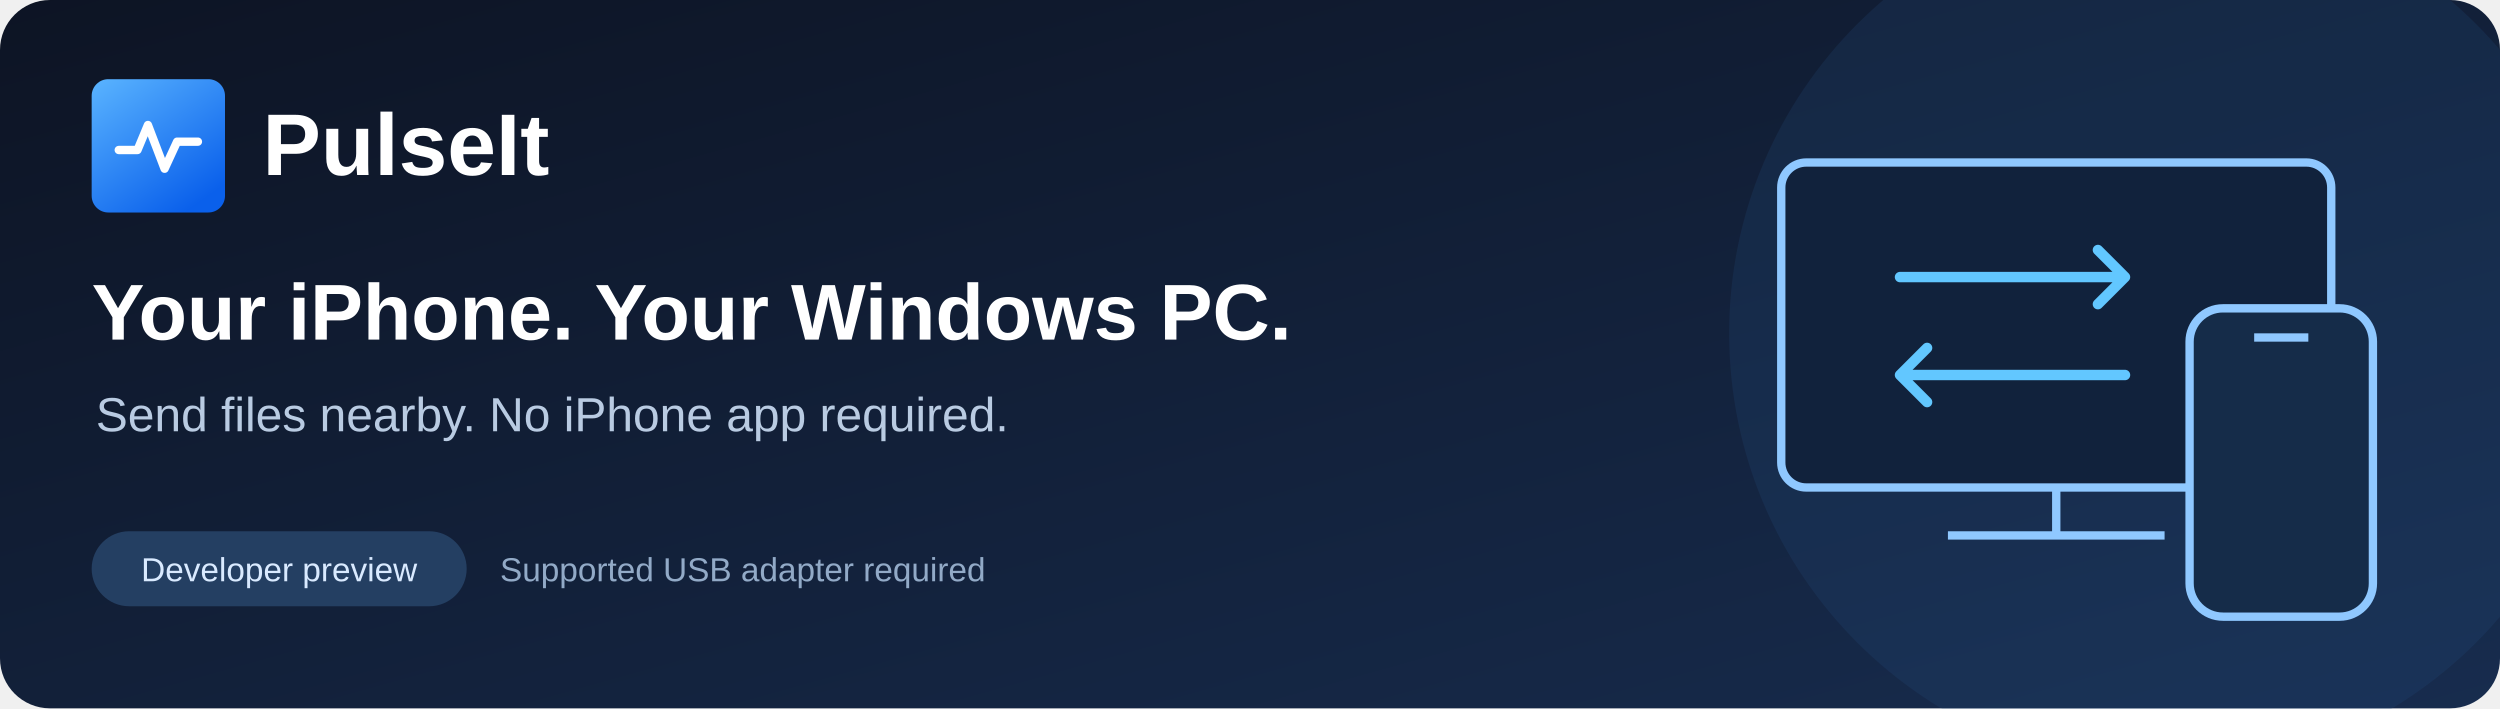
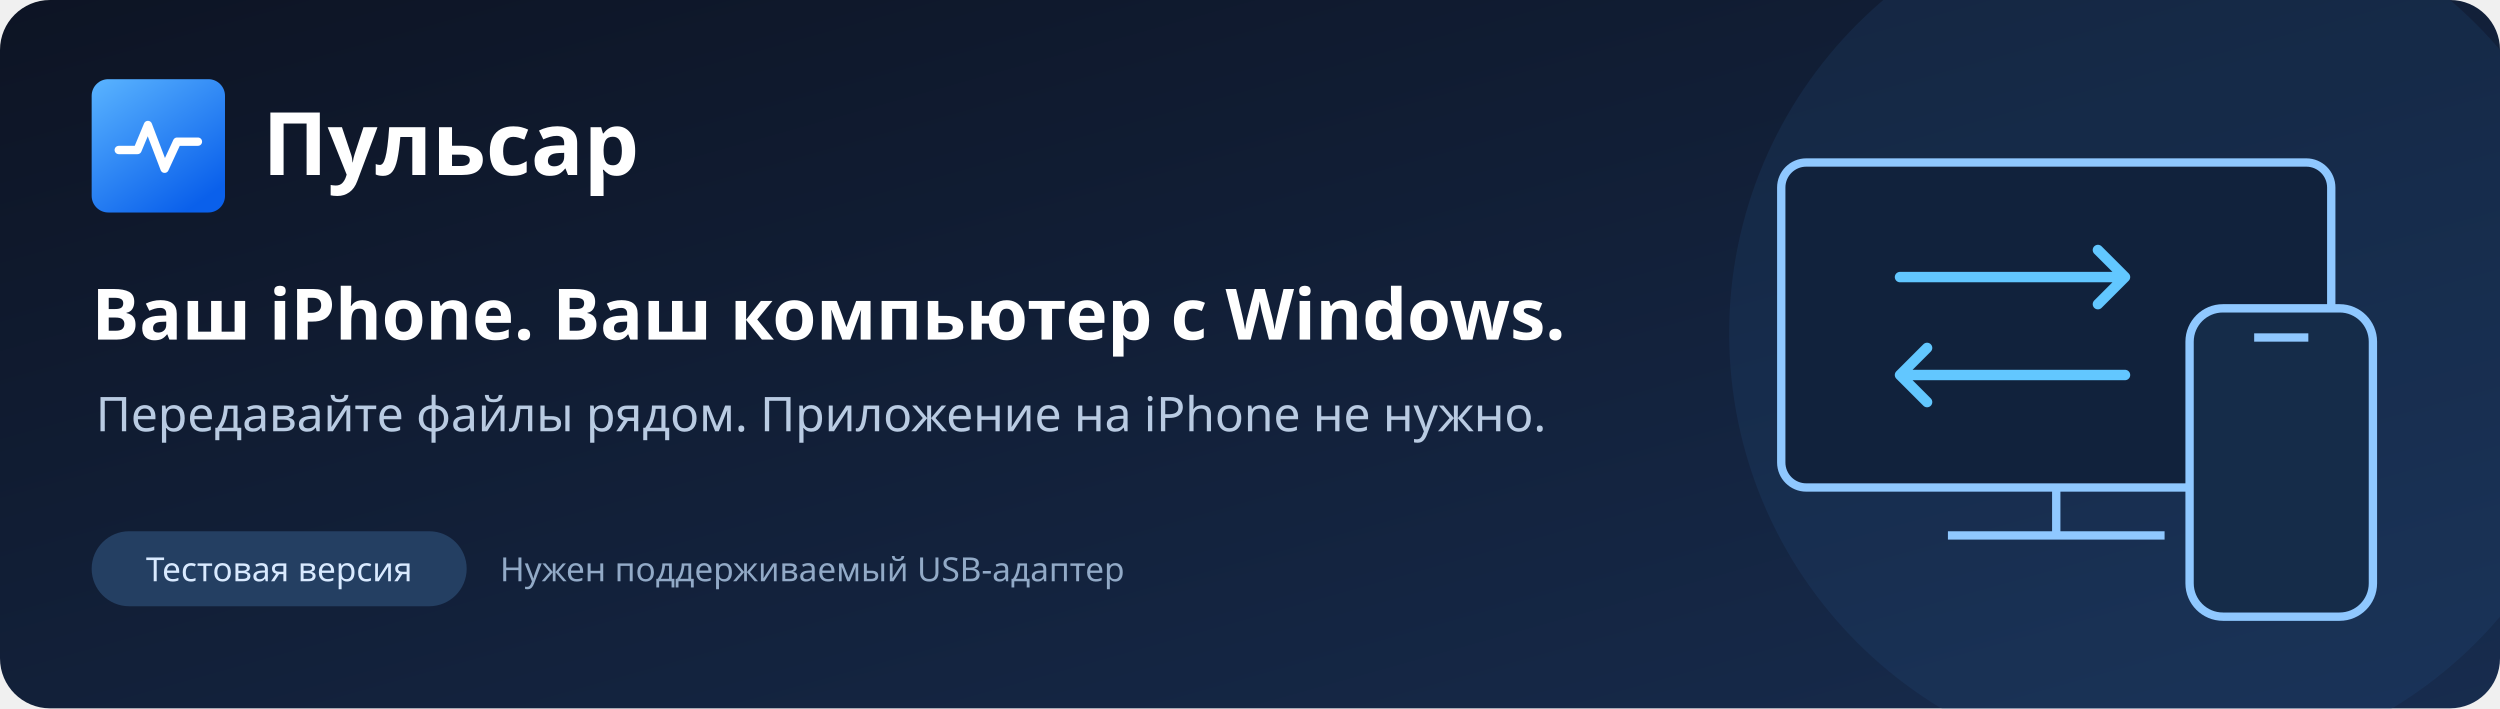
<svg xmlns="http://www.w3.org/2000/svg" width="1200" height="340" viewBox="0 0 1200 340" role="img" aria-labelledby="title desc">
  <defs>
    <linearGradient id="bg" x2="1" y2="1">
      <stop stop-color="#0d1424" />
      <stop offset="1" stop-color="#172c4e" />
    </linearGradient>
    <linearGradient id="blue" x2=".7" y2="1">
      <stop stop-color="#5ab4ff" />
      <stop offset="1" stop-color="#0a60eb" />
    </linearGradient>
  </defs>
  <rect width="1200" height="340" rx="24" fill="url(#bg)" />
  <circle cx="1040" cy="160" r="210" fill="#244f83" opacity=".2" />
  <g transform="translate(44 38) scale(.25)">
    <rect width="256" height="256" rx="32" fill="url(#blue)" />
    <path d="M52 136H88L108 88L140 172L164 120H204" fill="none" stroke="white" stroke-width="16" stroke-linejoin="round" stroke-linecap="round" />
  </g>
-   <g font-family="Segoe UI,Arial,sans-serif">
-     <text x="126" y="84" font-size="42" font-weight="700" fill="white">PulseIt</text>
-     <text x="44" y="163" font-size="38" font-weight="600" fill="white">Your iPhone. Your Windows PC.</text>
-     <text x="46" y="207" font-size="23" fill="#b9cbe2">Send files nearby. No iPhone app required.</text>
+   <g font-family="Noto Sans,DejaVu Sans,Segoe UI,Arial,sans-serif">
+     <text x="126" y="84" font-size="42" font-weight="700" fill="white">Пульсар</text>
+     <text x="44" y="163" font-size="34" font-weight="600" fill="white">Ваш iPhone. Ваш компьютер с Windows.</text>
+     <text x="46" y="207" font-size="23" fill="#b9cbe2">Передавайте файлы рядом. Приложение на iPhone не нужно.</text>
    <rect x="44" y="255" width="180" height="36" rx="18" fill="#243f62" />
-     <text x="134" y="279" text-anchor="middle" font-size="16" fill="#d9eaff">Developer preview</text>
-     <text x="240" y="279" font-size="16" fill="#92aac7">Supported USB adapter required</text>
+     <text x="134" y="279" text-anchor="middle" font-size="16" fill="#d9eaff">Тестовая версия</text>
+     <text x="240" y="279" font-size="16" fill="#92aac7">Нужен поддерживаемый USB-адаптер</text>
  </g>
  <g fill="none" stroke="#8fc8ff" stroke-width="4" stroke-linejoin="round">
    <rect x="855" y="78" width="264" height="156" rx="12" fill="#11223c" />
    <path d="M987 234v23m-52 0h104" />
    <rect x="1051" y="148" width="88" height="148" rx="16" fill="#152c49" />
    <path d="M1082 162h26" />
  </g>
  <g stroke="#62c7ff" stroke-width="5" stroke-linecap="round" stroke-linejoin="round" fill="none">
    <path d="M912 133h108l-13-13m13 13-13 13M1020 180H912l13-13m-13 13 13 13" />
  </g>
</svg>
